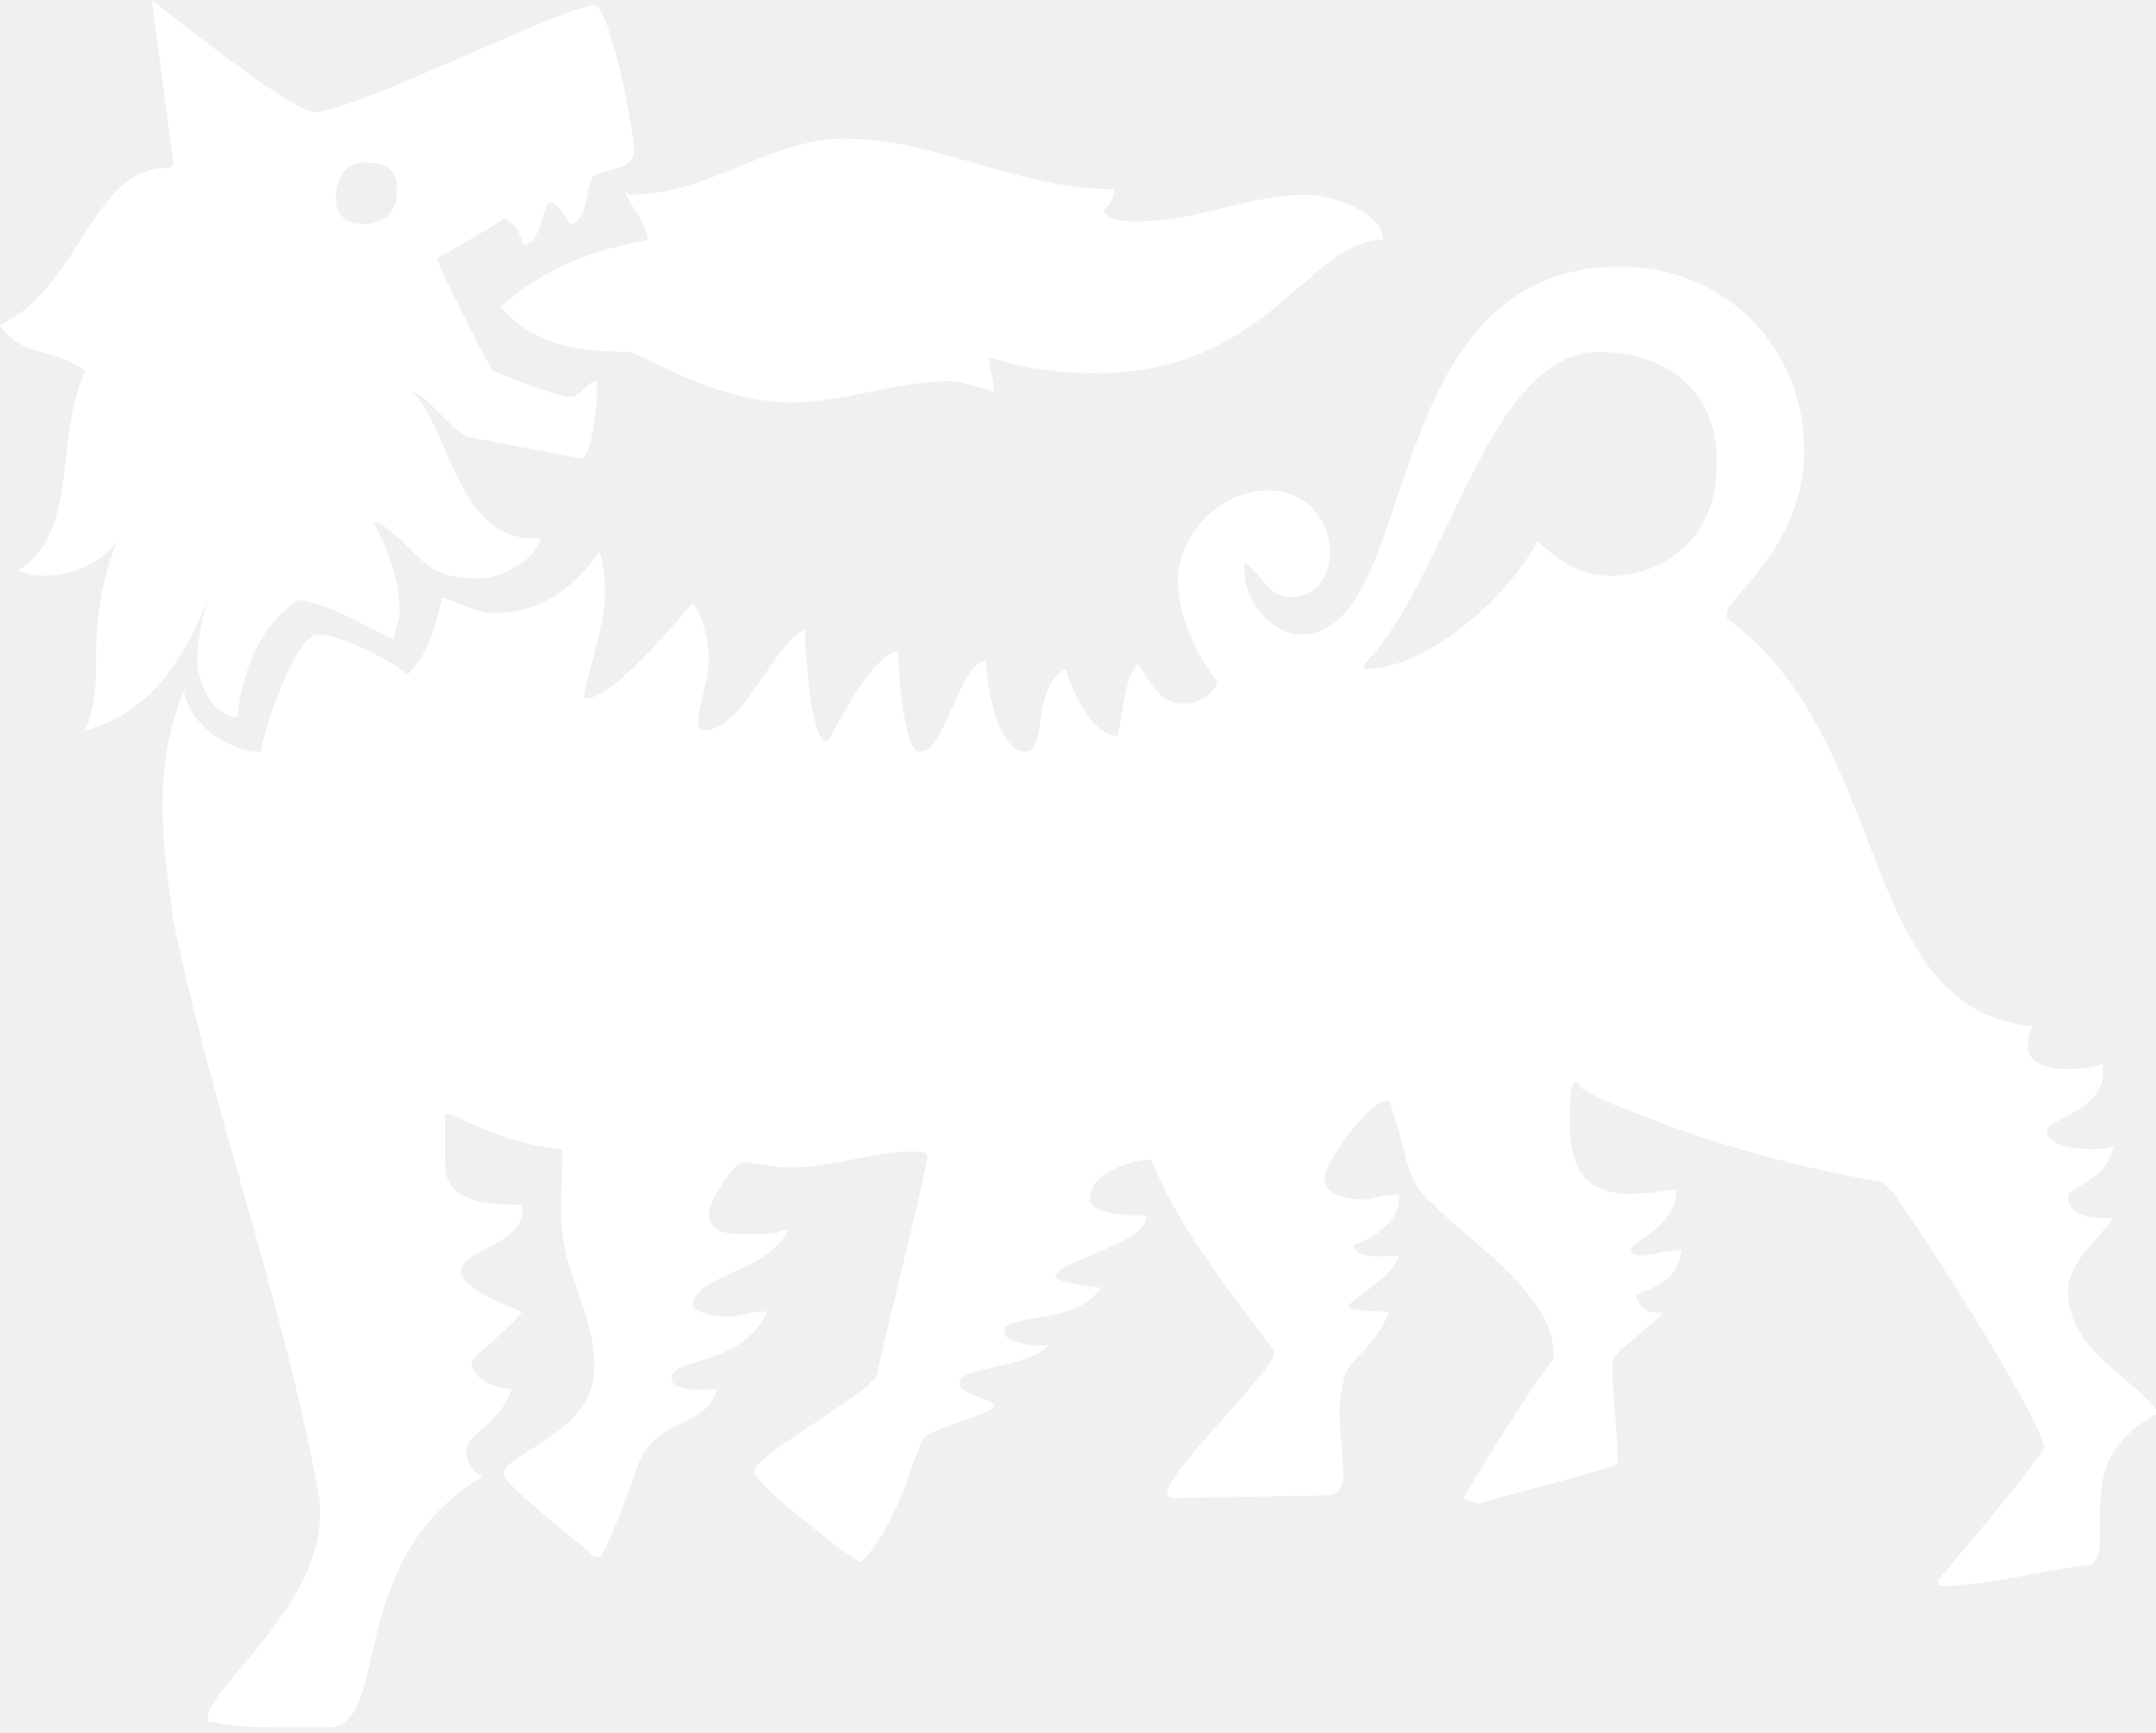
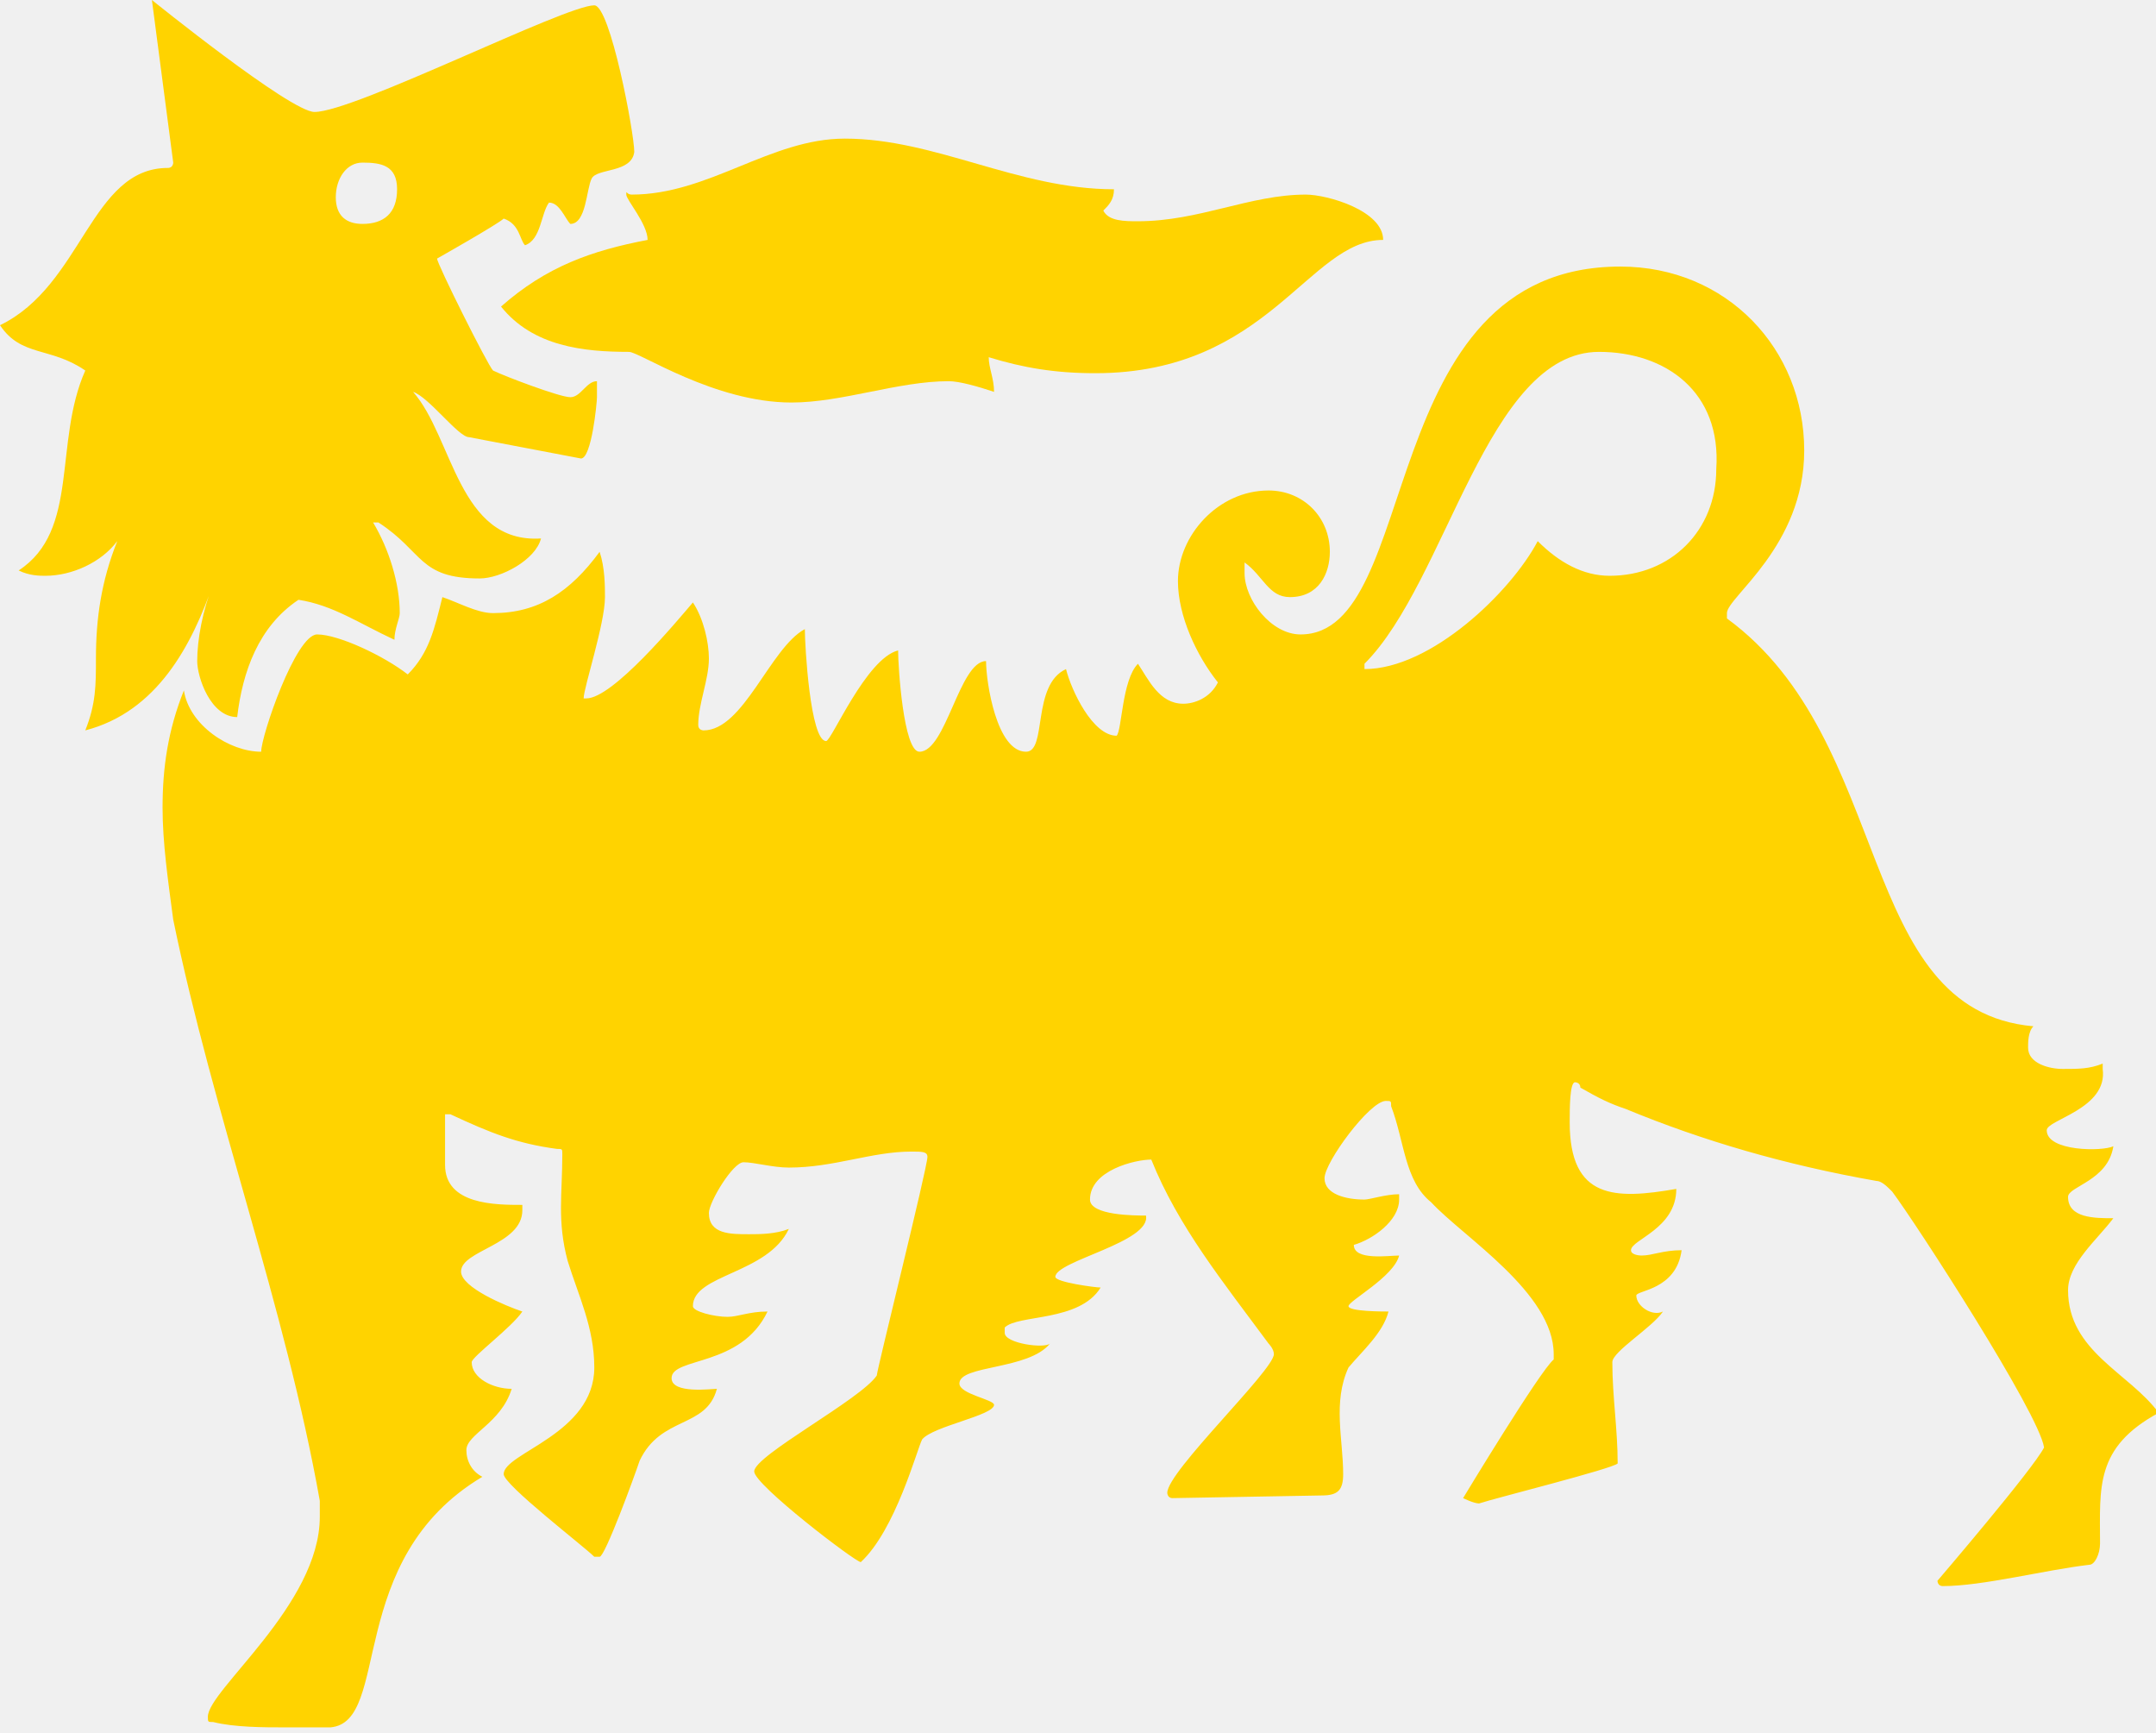
<svg xmlns="http://www.w3.org/2000/svg" version="1.1" id="Layer_1" x="0px" y="0px" viewBox="0 0 80.9 65" style="enable-background:new 0 0 80.9 65;" xml:space="preserve">
  <style type="text/css">
-   .st0{fill:#FFFFFF;}
+   .st0{fill:#FFD300;}
 </style>
  <g>
    <g>
      <g>
        <g>
-           <path class="st0" d="M22.2,6.7C22,7.1,22,8.4,21.4,8.4c-0.2-0.2-0.4-0.8-0.8-0.8C20.3,8,20.3,9,19.7,9.2c-0.2-0.2-0.2-0.8-0.8-1      c-0.2,0.2-2.5,1.5-2.5,1.5c0,0.2,1.9,4,2.1,4.2c0.4,0.2,2.5,1,2.9,1c0.4,0,0.6-0.6,1-0.6l0,0c0,0.2,0,0.2,0,0.6      c0,0.2-0.2,2.3-0.6,2.3l-4.2-0.8c-0.4,0-1.5-1.5-2.1-1.7c1.5,1.7,1.7,5.7,4.8,5.5c-0.2,0.8-1.5,1.5-2.3,1.5      c-2.3,0-2.1-1-3.8-2.1H14c0.6,1,1,2.3,1,3.4c0,0.2-0.2,0.6-0.2,1c-1.3-0.6-2.3-1.3-3.6-1.5c-1.5,1-2.1,2.7-2.3,4.4      c-1,0-1.5-1.5-1.5-2.1c0-0.8,0.2-1.9,0.6-2.9H8c-0.8,2.3-2.1,4.8-4.8,5.5c0.4-1,0.4-1.7,0.4-2.7c0-1.5,0.2-2.9,0.8-4.4l0,0      c-0.6,0.8-1.7,1.3-2.7,1.3c-0.2,0-0.6,0-1-0.2c2.3-1.5,1.3-4.8,2.5-7.5C1.9,13,0.8,13.4,0,12.2c3.1-1.5,3.4-5.9,6.3-5.9      c0.2,0,0.2-0.2,0.2-0.2L5.7,0c0,0,5.2,4.2,6.1,4.2c1.5,0,9.4-4,10.5-4c0.6,0,1.5,4.8,1.5,5.5C23.7,6.5,22.4,6.3,22.2,6.7z       M78.8,57.9c0,0.4-0.2,0.8-0.4,0.8c-1.7,0.2-4,0.8-5.5,0.8c-0.2,0-0.2-0.2-0.2-0.2s3.6-4.2,4-5c-0.2-1.3-4.8-8.4-5.7-9.6      c-0.2-0.2-0.4-0.4-0.6-0.4c-3.4-0.6-6.5-1.5-9.4-2.7c-0.6-0.2-1-0.4-1.7-0.8c0-0.2-0.2-0.2-0.2-0.2c-0.2,0-0.2,1-0.2,1.5      c0,2.9,1.7,2.9,4,2.5c0,1.5-1.7,1.9-1.7,2.3c0,0.2,0.4,0.2,0.4,0.2c0.4,0,0.8-0.2,1.5-0.2c-0.2,1.5-1.7,1.5-1.7,1.7      c0,0.4,0.6,0.8,1,0.6c-0.4,0.6-1.9,1.5-1.9,1.9c0,1.3,0.2,2.5,0.2,3.8c-0.2,0.2-4.6,1.3-5.2,1.5c-0.2,0-0.6-0.2-0.6-0.2      s2.9-4.8,3.4-5.2v-0.2c0-2.3-3.4-4.4-4.6-5.7c-1-0.8-1-2.3-1.5-3.6c0-0.2,0-0.2-0.2-0.2c-0.6,0-2.3,2.3-2.3,2.9      c0,0.6,0.8,0.8,1.5,0.8c0.2,0,0.8-0.2,1.3-0.2v0.2c0,0.8-1,1.5-1.7,1.7c0,0.6,1.3,0.4,1.7,0.4c-0.2,0.8-1.9,1.7-1.9,1.9      s1.3,0.2,1.5,0.2c-0.2,0.8-1,1.5-1.5,2.1c-0.6,1.3-0.2,2.7-0.2,4c0,0.6-0.2,0.8-0.8,0.8L44,56.2c-0.2,0-0.2-0.2-0.2-0.2      c0-0.8,4-4.6,4-5.2c0-0.2-0.2-0.4-0.2-0.4c-1.7-2.3-3.4-4.4-4.4-6.9c-0.6,0-2.3,0.4-2.3,1.5c0,0.6,1.7,0.6,2.1,0.6      c0.2,1-3.4,1.7-3.4,2.3c0,0.2,1.5,0.4,1.7,0.4c-0.8,1.3-3.1,1-3.6,1.5c0,0,0,0,0,0.2c0,0.4,1.5,0.6,1.7,0.4      c-0.8,1-3.4,0.8-3.4,1.5c0,0.4,1.3,0.6,1.3,0.8c0,0.4-2.3,0.8-2.7,1.3c-0.2,0.4-1,3.4-2.3,4.6c-0.2,0-4-2.9-4-3.4      c0-0.6,4-2.7,4.6-3.6c0-0.2,1.9-7.8,1.9-8.2c0-0.2-0.2-0.2-0.6-0.2c-1.5,0-2.9,0.6-4.6,0.6c-0.6,0-1.3-0.2-1.7-0.2      c-0.4,0-1.3,1.5-1.3,1.9c0,0.8,0.8,0.8,1.5,0.8c0.4,0,1,0,1.5-0.2c-0.8,1.7-3.6,1.7-3.6,2.9c0,0.2,0.8,0.4,1.3,0.4      c0.4,0,0.8-0.2,1.5-0.2c-1,2.1-3.6,1.7-3.6,2.5c0,0.6,1.5,0.4,1.7,0.4c-0.4,1.5-2.1,1-2.9,2.7c-0.2,0.6-1.3,3.6-1.5,3.6      s-0.2,0-0.2,0c-0.4-0.4-3.4-2.7-3.4-3.1c0-0.8,3.4-1.5,3.4-4c0-1.5-0.6-2.7-1-4c-0.4-1.5-0.2-2.5-0.2-4c0-0.2,0-0.2-0.2-0.2      c-1.5-0.2-2.5-0.6-4-1.3c0,0,0,0-0.2,0h0v1.9c0,1.5,1.9,1.5,2.9,1.5v0.2c0,1.3-2.3,1.5-2.3,2.3c0,0.6,1.7,1.3,2.3,1.5      c-0.4,0.6-1.9,1.7-1.9,1.9c0,0.6,0.8,1,1.5,1c-0.4,1.3-1.7,1.7-1.7,2.3c0,0.4,0.2,0.8,0.6,1c-5.2,3.1-3.4,9.2-5.7,9.4      c-0.6,0-1.3,0-1.7,0c-0.8,0-1.9,0-2.7-0.2c-0.2,0-0.2,0-0.2-0.2c0-1,4.2-4.2,4.2-7.5c0-0.2,0-0.4,0-0.6      c-1.3-7.3-4-14.5-5.5-21.8c-0.2-1.5-0.4-2.9-0.4-4.2c0-1.5,0.2-2.9,0.8-4.4c0.2,1.3,1.7,2.3,2.9,2.3c0-0.6,1.3-4.4,2.1-4.4      s2.5,0.8,3.4,1.5c0.8-0.8,1-1.7,1.3-2.9c0.6,0.2,1.3,0.6,1.9,0.6c1.7,0,2.9-0.8,4-2.3c0.2,0.6,0.2,1.3,0.2,1.7      c0,1-0.8,3.4-0.8,3.8H22c1,0,3.4-2.9,4-3.6c0.4,0.6,0.6,1.5,0.6,2.1c0,0.8-0.4,1.7-0.4,2.5c0,0.2,0.2,0.2,0.2,0.2      c1.5,0,2.5-3.1,3.8-3.8c0,0.6,0.2,4.2,0.8,4.2c0.2,0,1.5-3.1,2.7-3.4c0,0.6,0.2,3.8,0.8,3.8c1,0,1.5-3.4,2.5-3.4      c0,0.8,0.4,3.4,1.5,3.4c0.8,0,0.2-2.5,1.5-3.1c0.2,0.8,1,2.5,1.9,2.5c0.2-0.2,0.2-2.1,0.8-2.7c0.4,0.6,0.8,1.5,1.7,1.5      c0.4,0,1-0.2,1.3-0.8c-0.8-1-1.5-2.5-1.5-3.8c0-1.7,1.5-3.4,3.4-3.4c1.3,0,2.3,1,2.3,2.3c0,0.8-0.4,1.7-1.5,1.7      c-0.8,0-1-0.8-1.7-1.3c0,0.2,0,0.2,0,0.4c0,1,1,2.3,2.1,2.3c4.6,0,2.7-13.8,12-13.8c4,0,6.9,3.1,6.9,6.9c0,3.6-2.9,5.5-2.9,6.1      v0.2c6.3,4.6,4.8,14.7,11.5,15.3c-0.2,0.2-0.2,0.6-0.2,0.8c0,0.6,0.8,0.8,1.3,0.8c0.6,0,1,0,1.5-0.2v0.2      c0.2,1.5-2.1,1.9-2.1,2.3c0,0.8,2.1,0.8,2.5,0.6c-0.2,1.3-1.7,1.5-1.7,1.9c0,0.8,1,0.8,1.7,0.8c-0.6,0.8-1.7,1.7-1.7,2.7      c0,2.3,2.3,3.1,3.4,4.6C78.6,54.3,78.8,55.8,78.8,57.9z M13.6,6.1c-0.6,0-1,0.6-1,1.3s0.4,1,1,1c0.8,0,1.3-0.4,1.3-1.3      S14.3,6.1,13.6,6.1z M60,13.2c-4.2,0-5.7,8.6-8.8,11.7v0.2c2.5,0,5.5-2.9,6.5-4.8c0.8,0.8,1.7,1.3,2.7,1.3c2.3,0,4-1.7,4-4      C64.6,14.7,62.5,13.2,60,13.2z">
+           <path fill="#FFD300" d="M22.2,6.7C22,7.1,22,8.4,21.4,8.4c-0.2-0.2-0.4-0.8-0.8-0.8C20.3,8,20.3,9,19.7,9.2c-0.2-0.2-0.2-0.8-0.8-1      c-0.2,0.2-2.5,1.5-2.5,1.5c0,0.2,1.9,4,2.1,4.2c0.4,0.2,2.5,1,2.9,1c0.4,0,0.6-0.6,1-0.6l0,0c0,0.2,0,0.2,0,0.6      c0,0.2-0.2,2.3-0.6,2.3l-4.2-0.8c-0.4,0-1.5-1.5-2.1-1.7c1.5,1.7,1.7,5.7,4.8,5.5c-0.2,0.8-1.5,1.5-2.3,1.5      c-2.3,0-2.1-1-3.8-2.1H14c0.6,1,1,2.3,1,3.4c0,0.2-0.2,0.6-0.2,1c-1.3-0.6-2.3-1.3-3.6-1.5c-1.5,1-2.1,2.7-2.3,4.4      c-1,0-1.5-1.5-1.5-2.1c0-0.8,0.2-1.9,0.6-2.9H8c-0.8,2.3-2.1,4.8-4.8,5.5c0.4-1,0.4-1.7,0.4-2.7c0-1.5,0.2-2.9,0.8-4.4l0,0      c-0.6,0.8-1.7,1.3-2.7,1.3c-0.2,0-0.6,0-1-0.2c2.3-1.5,1.3-4.8,2.5-7.5C1.9,13,0.8,13.4,0,12.2c3.1-1.5,3.4-5.9,6.3-5.9      c0.2,0,0.2-0.2,0.2-0.2L5.7,0c0,0,5.2,4.2,6.1,4.2c1.5,0,9.4-4,10.5-4c0.6,0,1.5,4.8,1.5,5.5C23.7,6.5,22.4,6.3,22.2,6.7z       M78.8,57.9c0,0.4-0.2,0.8-0.4,0.8c-1.7,0.2-4,0.8-5.5,0.8c-0.2,0-0.2-0.2-0.2-0.2s3.6-4.2,4-5c-0.2-1.3-4.8-8.4-5.7-9.6      c-0.2-0.2-0.4-0.4-0.6-0.4c-3.4-0.6-6.5-1.5-9.4-2.7c-0.6-0.2-1-0.4-1.7-0.8c0-0.2-0.2-0.2-0.2-0.2c-0.2,0-0.2,1-0.2,1.5      c0,2.9,1.7,2.9,4,2.5c0,1.5-1.7,1.9-1.7,2.3c0,0.2,0.4,0.2,0.4,0.2c0.4,0,0.8-0.2,1.5-0.2c-0.2,1.5-1.7,1.5-1.7,1.7      c0,0.4,0.6,0.8,1,0.6c-0.4,0.6-1.9,1.5-1.9,1.9c0,1.3,0.2,2.5,0.2,3.8c-0.2,0.2-4.6,1.3-5.2,1.5c-0.2,0-0.6-0.2-0.6-0.2      s2.9-4.8,3.4-5.2v-0.2c0-2.3-3.4-4.4-4.6-5.7c-1-0.8-1-2.3-1.5-3.6c0-0.2,0-0.2-0.2-0.2c-0.6,0-2.3,2.3-2.3,2.9      c0,0.6,0.8,0.8,1.5,0.8c0.2,0,0.8-0.2,1.3-0.2v0.2c0,0.8-1,1.5-1.7,1.7c0,0.6,1.3,0.4,1.7,0.4c-0.2,0.8-1.9,1.7-1.9,1.9      s1.3,0.2,1.5,0.2c-0.2,0.8-1,1.5-1.5,2.1c-0.6,1.3-0.2,2.7-0.2,4c0,0.6-0.2,0.8-0.8,0.8L44,56.2c-0.2,0-0.2-0.2-0.2-0.2      c0-0.8,4-4.6,4-5.2c0-0.2-0.2-0.4-0.2-0.4c-1.7-2.3-3.4-4.4-4.4-6.9c-0.6,0-2.3,0.4-2.3,1.5c0,0.6,1.7,0.6,2.1,0.6      c0.2,1-3.4,1.7-3.4,2.3c0,0.2,1.5,0.4,1.7,0.4c-0.8,1.3-3.1,1-3.6,1.5c0,0,0,0,0,0.2c0,0.4,1.5,0.6,1.7,0.4      c-0.8,1-3.4,0.8-3.4,1.5c0,0.4,1.3,0.6,1.3,0.8c0,0.4-2.3,0.8-2.7,1.3c-0.2,0.4-1,3.4-2.3,4.6c-0.2,0-4-2.9-4-3.4      c0-0.6,4-2.7,4.6-3.6c0-0.2,1.9-7.8,1.9-8.2c0-0.2-0.2-0.2-0.6-0.2c-1.5,0-2.9,0.6-4.6,0.6c-0.6,0-1.3-0.2-1.7-0.2      c-0.4,0-1.3,1.5-1.3,1.9c0,0.8,0.8,0.8,1.5,0.8c0.4,0,1,0,1.5-0.2c-0.8,1.7-3.6,1.7-3.6,2.9c0,0.2,0.8,0.4,1.3,0.4      c0.4,0,0.8-0.2,1.5-0.2c-1,2.1-3.6,1.7-3.6,2.5c0,0.6,1.5,0.4,1.7,0.4c-0.4,1.5-2.1,1-2.9,2.7c-0.2,0.6-1.3,3.6-1.5,3.6      s-0.2,0-0.2,0c-0.4-0.4-3.4-2.7-3.4-3.1c0-0.8,3.4-1.5,3.4-4c0-1.5-0.6-2.7-1-4c-0.4-1.5-0.2-2.5-0.2-4c0-0.2,0-0.2-0.2-0.2      c-1.5-0.2-2.5-0.6-4-1.3c0,0,0,0-0.2,0h0v1.9c0,1.5,1.9,1.5,2.9,1.5v0.2c0,1.3-2.3,1.5-2.3,2.3c0,0.6,1.7,1.3,2.3,1.5      c-0.4,0.6-1.9,1.7-1.9,1.9c0,0.6,0.8,1,1.5,1c-0.4,1.3-1.7,1.7-1.7,2.3c0,0.4,0.2,0.8,0.6,1c-5.2,3.1-3.4,9.2-5.7,9.4      c-0.6,0-1.3,0-1.7,0c-0.8,0-1.9,0-2.7-0.2c-0.2,0-0.2,0-0.2-0.2c0-1,4.2-4.2,4.2-7.5c0-0.2,0-0.4,0-0.6      c-1.3-7.3-4-14.5-5.5-21.8c-0.2-1.5-0.4-2.9-0.4-4.2c0-1.5,0.2-2.9,0.8-4.4c0.2,1.3,1.7,2.3,2.9,2.3c0-0.6,1.3-4.4,2.1-4.4      s2.5,0.8,3.4,1.5c0.8-0.8,1-1.7,1.3-2.9c0.6,0.2,1.3,0.6,1.9,0.6c1.7,0,2.9-0.8,4-2.3c0.2,0.6,0.2,1.3,0.2,1.7      c0,1-0.8,3.4-0.8,3.8H22c1,0,3.4-2.9,4-3.6c0.4,0.6,0.6,1.5,0.6,2.1c0,0.8-0.4,1.7-0.4,2.5c0,0.2,0.2,0.2,0.2,0.2      c1.5,0,2.5-3.1,3.8-3.8c0,0.6,0.2,4.2,0.8,4.2c0.2,0,1.5-3.1,2.7-3.4c0,0.6,0.2,3.8,0.8,3.8c1,0,1.5-3.4,2.5-3.4      c0,0.8,0.4,3.4,1.5,3.4c0.8,0,0.2-2.5,1.5-3.1c0.2,0.8,1,2.5,1.9,2.5c0.2-0.2,0.2-2.1,0.8-2.7c0.4,0.6,0.8,1.5,1.7,1.5      c0.4,0,1-0.2,1.3-0.8c-0.8-1-1.5-2.5-1.5-3.8c0-1.7,1.5-3.4,3.4-3.4c1.3,0,2.3,1,2.3,2.3c0,0.8-0.4,1.7-1.5,1.7      c-0.8,0-1-0.8-1.7-1.3c0,0.2,0,0.2,0,0.4c0,1,1,2.3,2.1,2.3c4.6,0,2.7-13.8,12-13.8c4,0,6.9,3.1,6.9,6.9c0,3.6-2.9,5.5-2.9,6.1      v0.2c6.3,4.6,4.8,14.7,11.5,15.3c-0.2,0.2-0.2,0.6-0.2,0.8c0,0.6,0.8,0.8,1.3,0.8c0.6,0,1,0,1.5-0.2v0.2      c0.2,1.5-2.1,1.9-2.1,2.3c0,0.8,2.1,0.8,2.5,0.6c-0.2,1.3-1.7,1.5-1.7,1.9c0,0.8,1,0.8,1.7,0.8c-0.6,0.8-1.7,1.7-1.7,2.7      c0,2.3,2.3,3.1,3.4,4.6C78.6,54.3,78.8,55.8,78.8,57.9z M13.6,6.1c-0.6,0-1,0.6-1,1.3s0.4,1,1,1c0.8,0,1.3-0.4,1.3-1.3      S14.3,6.1,13.6,6.1z M60,13.2c-4.2,0-5.7,8.6-8.8,11.7v0.2c2.5,0,5.5-2.9,6.5-4.8c0.8,0.8,1.7,1.3,2.7,1.3c2.3,0,4-1.7,4-4      C64.6,14.7,62.5,13.2,60,13.2z">
     </path>
        </g>
        <g>
          <path class="st0" d="M41.1,14c-1.5,0-2.7-0.2-4-0.6c0,0.4,0.2,0.8,0.2,1.3c-0.6-0.2-1.3-0.4-1.7-0.4c-1.9,0-4,0.8-5.9,0.8      c-2.9,0-5.7-1.9-6.1-1.9c-1.7,0-3.6-0.2-4.8-1.7c1.7-1.5,3.4-2.1,5.5-2.5c0-0.6-0.8-1.5-0.8-1.7s0,0,0.2,0c2.9,0,5.2-2.1,8-2.1      c3.4,0,6.5,1.9,10.1,1.9c0,0.4-0.2,0.6-0.4,0.8c0.2,0.4,0.8,0.4,1.3,0.4c2.3,0,4.2-1,6.3-1c0.8,0,2.9,0.6,2.9,1.7      C49.1,9,47.6,14,41.1,14z">
     </path>
        </g>
      </g>
    </g>
  </g>
</svg>
